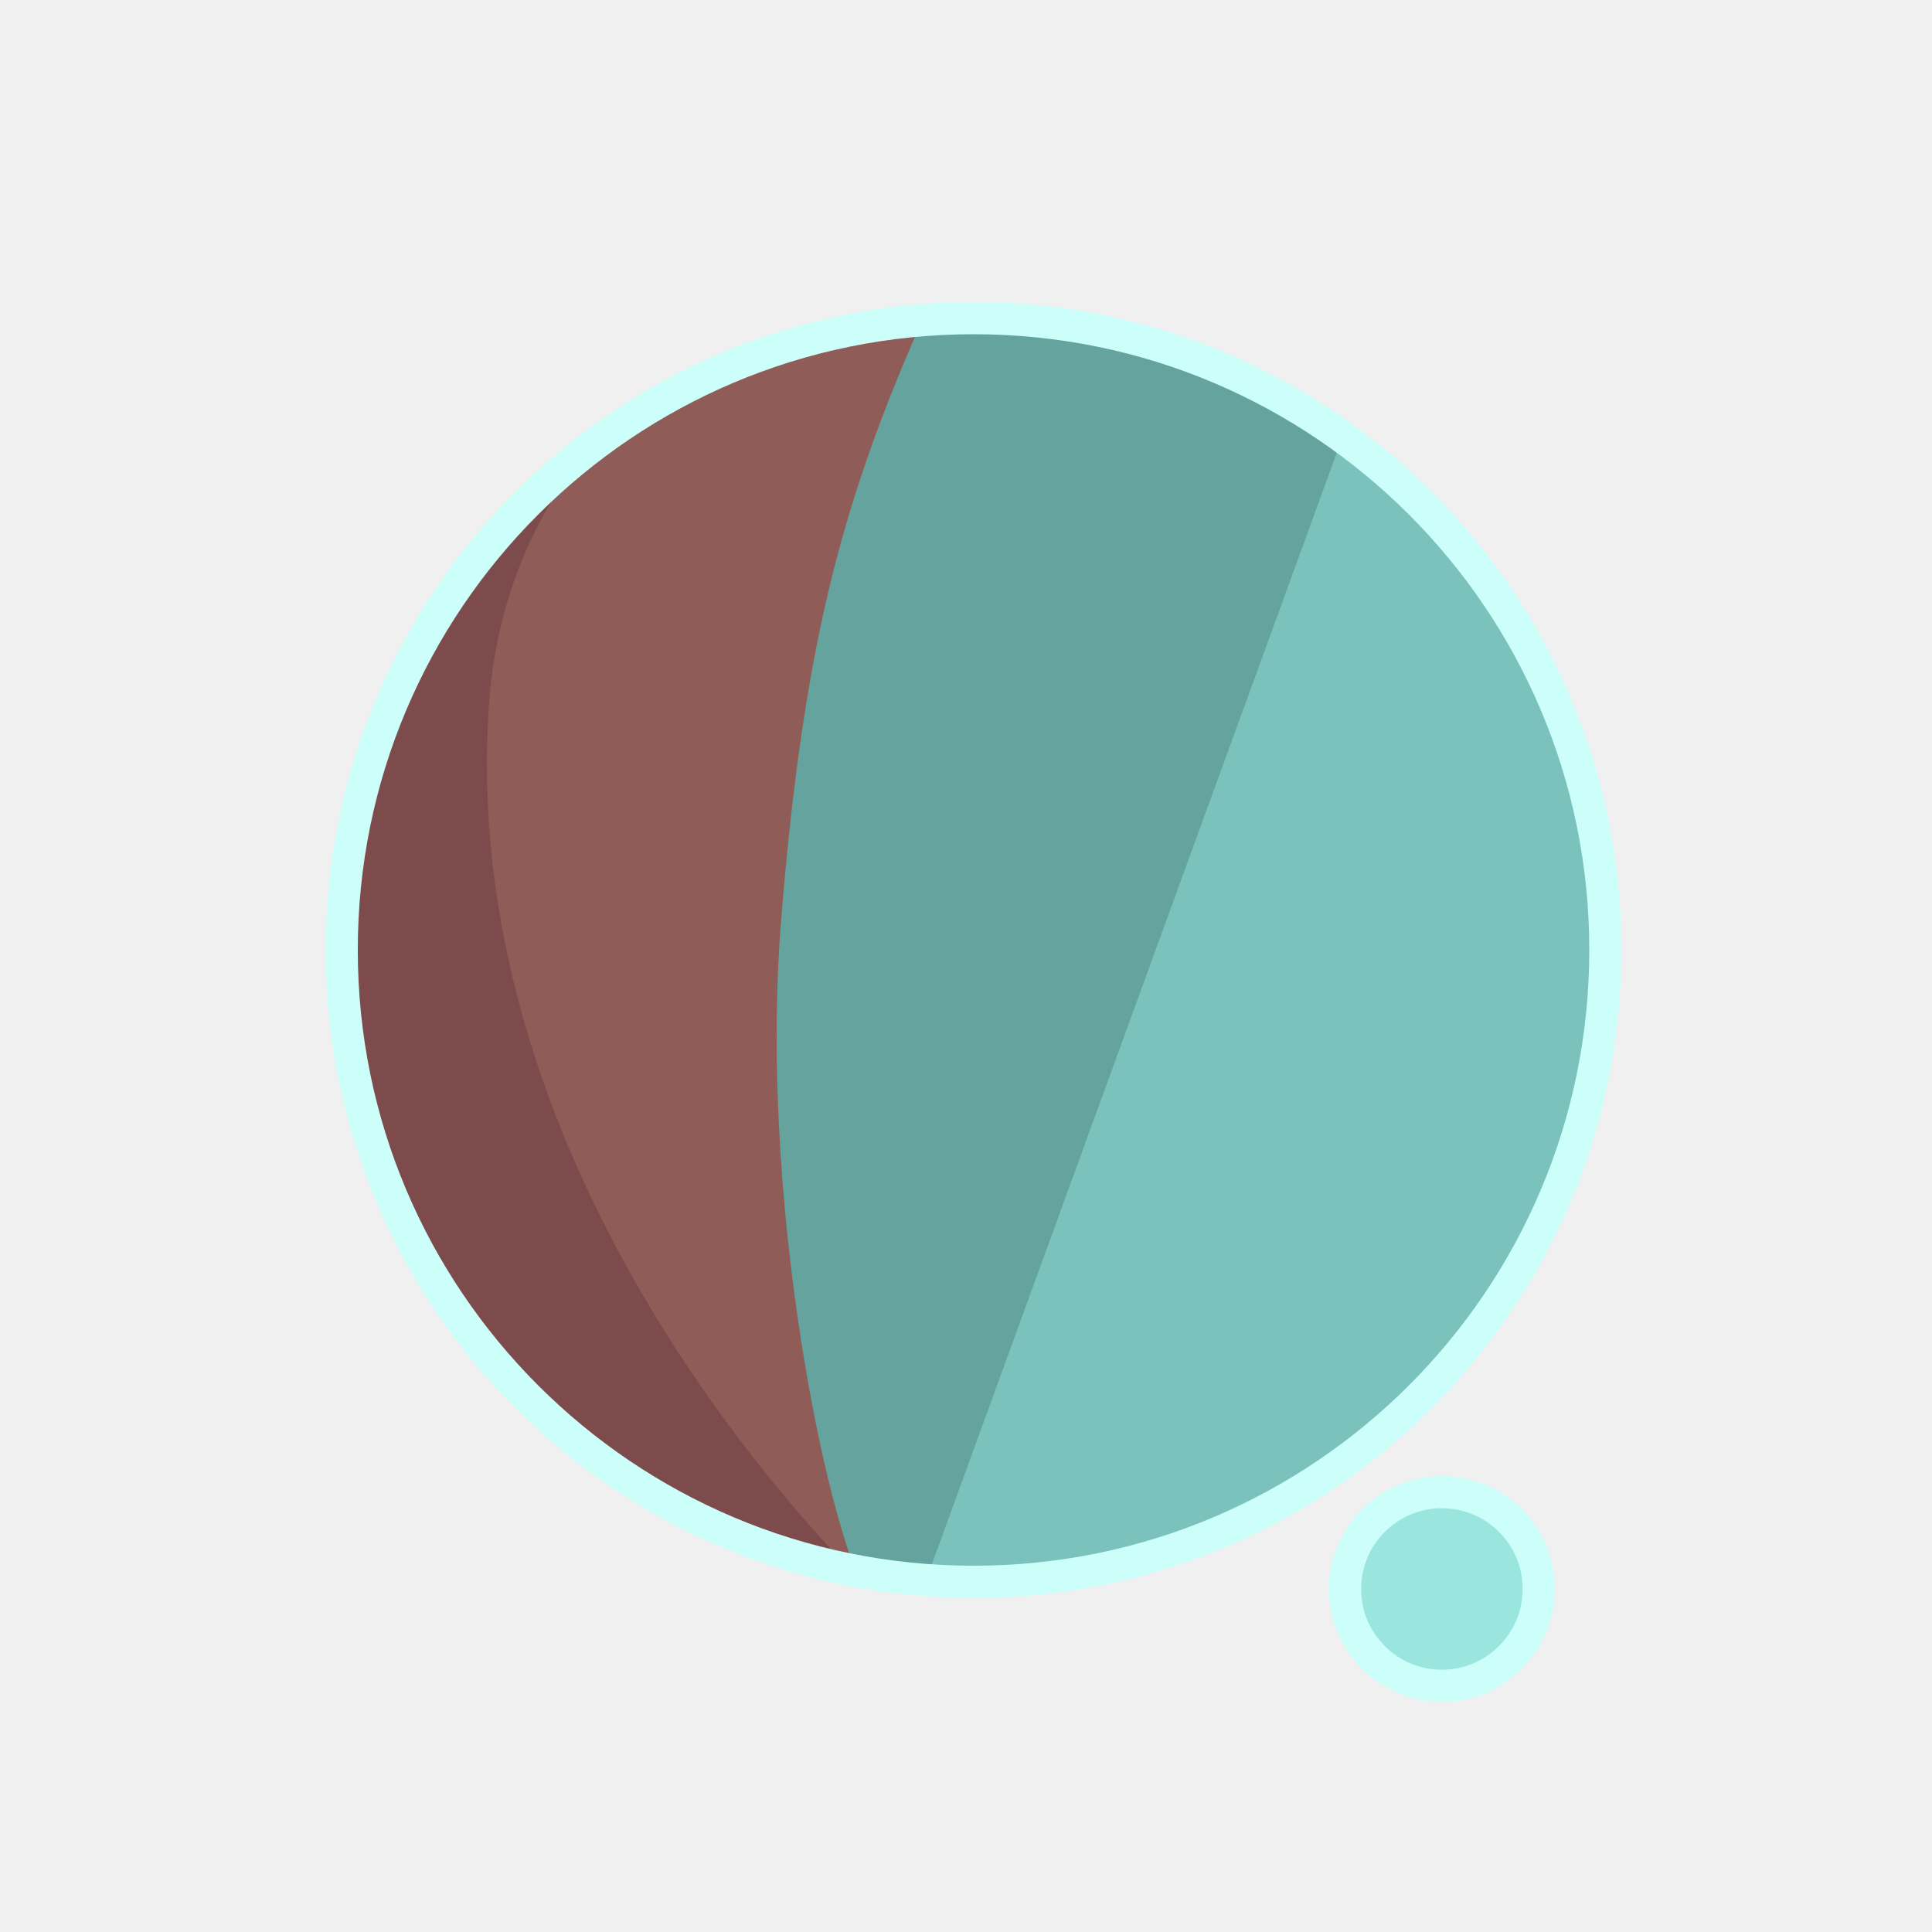
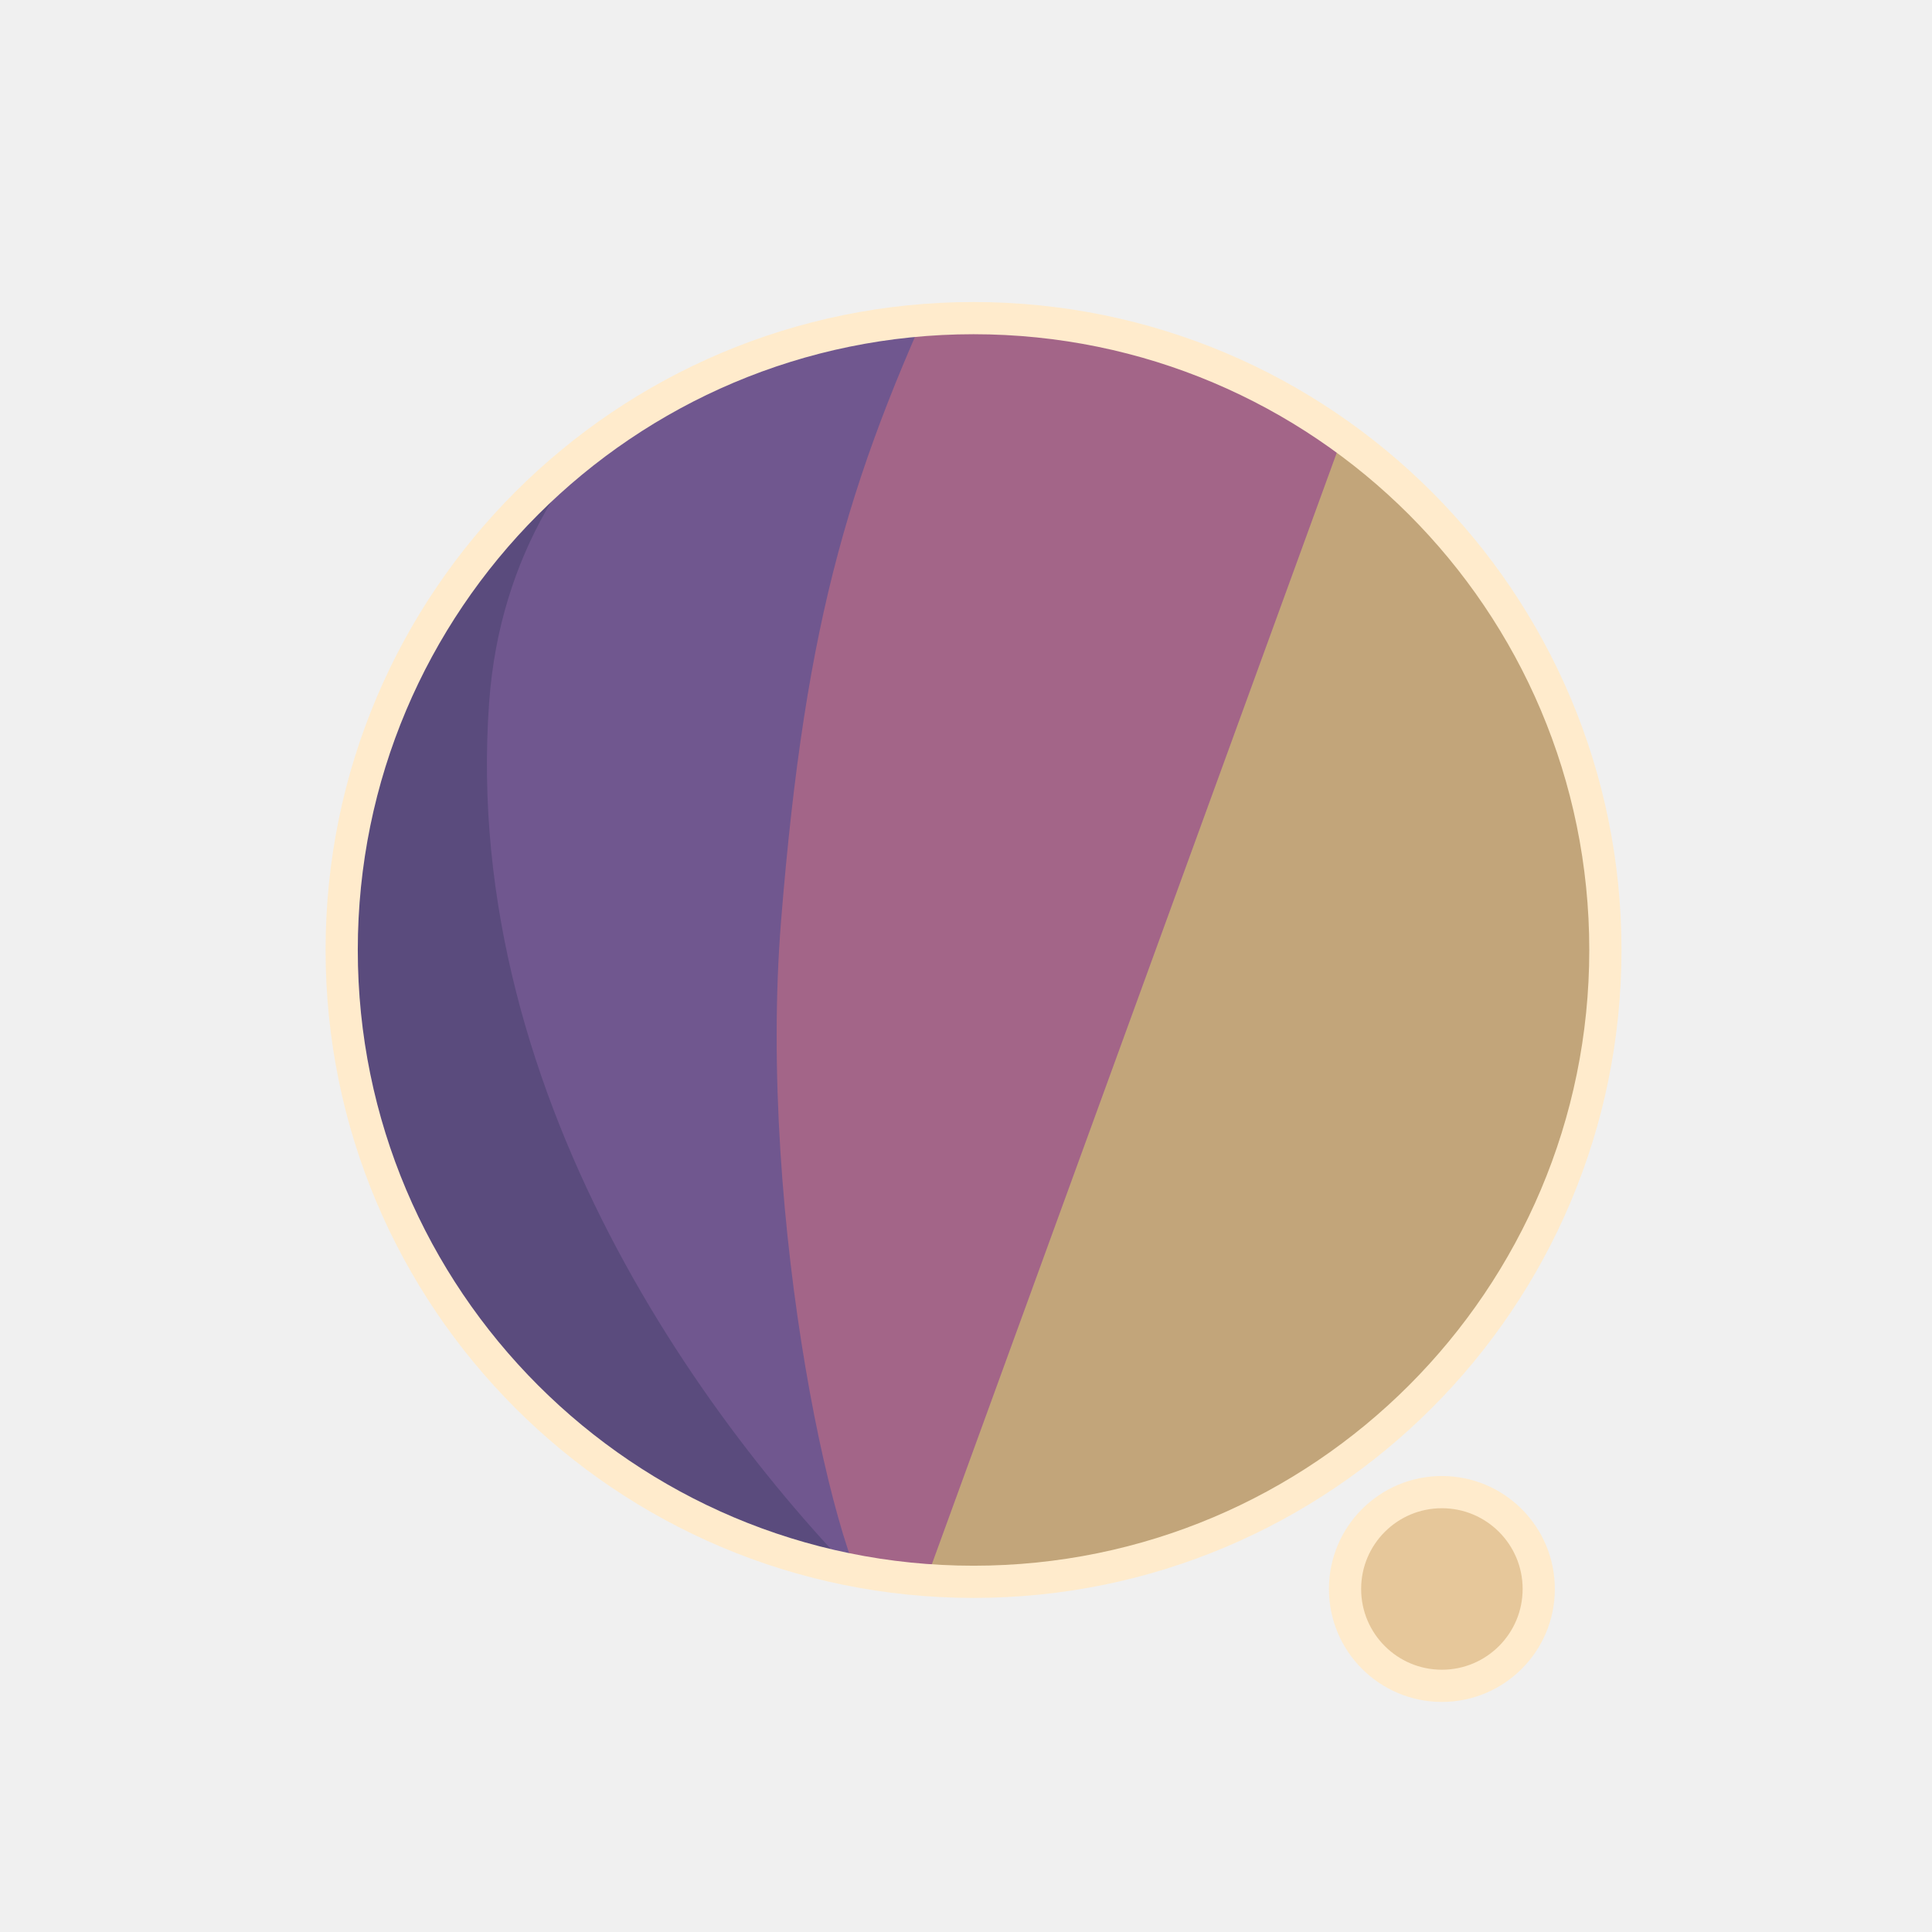
<svg xmlns="http://www.w3.org/2000/svg" width="300" height="300" viewBox="0 0 79.375 79.375" version="1.1" id="svg1">
  <defs id="defs1">
    <filter id="mask-powermask-path-effect5_inverse" style="color-interpolation-filters:sRGB" height="100" width="100" x="-50" y="-50">
      <feColorMatrix id="mask-powermask-path-effect5_primitive1" values="1" type="saturate" result="fbSourceGraphic" />
      <feColorMatrix id="mask-powermask-path-effect5_primitive2" values="-1 0 0 0 1 0 -1 0 0 1 0 0 -1 0 1 0 0 0 1 0 " in="fbSourceGraphic" />
    </filter>
    <clipPath clipPathUnits="userSpaceOnUse" id="clipPath1">
      <circle style="display:inline;fill:#000000;fill-opacity:1;stroke:none;stroke-width:0.214" id="circle3" cx="44.886" cy="38.249" r="22.842" />
    </clipPath>
    <clipPath clipPathUnits="userSpaceOnUse" id="clipPath3">
      <circle style="display:inline;opacity:1;fill:#000000;fill-opacity:1;stroke:none;stroke-width:2.646;stroke-dasharray:none;stroke-opacity:1" id="circle4" cx="39.235" cy="39.029" r="25.959" />
    </clipPath>
    <clipPath clipPathUnits="userSpaceOnUse" id="clipPath4">
      <circle style="display:inline;opacity:1;fill:#000000;fill-opacity:1;stroke:none;stroke-width:0.243" id="circle5" cx="39.997" cy="39.029" r="25.959" />
    </clipPath>
    <clipPath clipPathUnits="userSpaceOnUse" id="clipPath19">
      <g id="g20" style="display:inline">
        <circle style="display:inline;opacity:1;fill:#ffffff;fill-opacity:1;stroke:#000000;stroke-width:1.323;stroke-dasharray:none;stroke-opacity:1" id="circle20" cx="39.997" cy="39.029" r="25.959" />
        <path style="display:inline;fill:#ffffff;fill-opacity:1;stroke:none;stroke-width:1.323;stroke-linecap:round;stroke-linejoin:round;stroke-dasharray:none;stroke-opacity:1" d="M 40.972,71.749 65.107,9.074 51.262,8.513 29.654,71.374 Z" id="path20" />
      </g>
    </clipPath>
  </defs>
  <g id="layer1">
-     <circle style="display:inline;opacity:1;fill:#7AC2BB;fill-opacity:1;stroke:none;stroke-width:2.646;stroke-dasharray:none;stroke-opacity:1" id="path1" cx="39.997" cy="39.029" r="25.959" />
-     <circle style="display:inline;opacity:1;fill:#9AE6DF;fill-opacity:1;stroke:#CCFFFA;stroke-width:1.323;stroke-linecap:round;stroke-linejoin:round;stroke-dasharray:none;stroke-opacity:1" id="path23" cx="59.239" cy="65.282" r="3.979" />
-     <path style="display:inline;opacity:1;fill:#65A39E;fill-opacity:1;stroke:none;stroke-width:2.646;stroke-linecap:round;stroke-linejoin:round;stroke-dasharray:none;stroke-opacity:1" d="M 14.114,8.183 56.981,12.942 37.387,66.729 7.337,66.366 Z" id="path4" clip-path="url(#clipPath4)" />
-     <path style="display:inline;opacity:1;fill:#8F5C57;fill-opacity:1;stroke:none;stroke-width:2.646;stroke-linecap:round;stroke-linejoin:round;stroke-dasharray:none;stroke-opacity:1" d="m 38.537,10.093 c -4.366,9.204 -6.195,15.177 -7.208,27.727 -0.992,12.295 2.307,27.137 4.048,28.492 L 8.159,69.099 11.655,10.117 Z" id="path8" clip-path="url(#clipPath3)" transform="translate(0.7619726)" />
-     <path style="display:inline;opacity:1;fill:#7D4B4B;fill-opacity:1;stroke:none;stroke-width:2.646;stroke-linecap:round;stroke-linejoin:round;stroke-dasharray:none;stroke-opacity:1" d="m 42.193,12.318 c -4.211,1.987 -14.039,6.189 -14.818,16.984 -1.049,14.531 8.417,27.086 14.901,33.188 l -22.177,3.33 -0.971,-51.47 z" id="path12" clip-path="url(#clipPath1)" transform="matrix(1.1365,0,0,1.1365,-11.01583,-4.44086)" />
+     <circle style="display:inline;opacity:1;fill:#C2A57A;fill-opacity:1;stroke:none;stroke-width:2.646;stroke-dasharray:none;stroke-opacity:1" id="path1" cx="39.997" cy="39.029" r="25.959" />
+     <circle style="display:inline;opacity:1;fill:#E6C79A;fill-opacity:1;stroke:#FFEBCC;stroke-width:1.323;stroke-linecap:round;stroke-linejoin:round;stroke-dasharray:none;stroke-opacity:1" id="path23" cx="59.239" cy="65.282" r="3.979" />
+     <path style="display:inline;opacity:1;fill:#A36588;fill-opacity:1;stroke:none;stroke-width:2.646;stroke-linecap:round;stroke-linejoin:round;stroke-dasharray:none;stroke-opacity:1" d="M 14.114,8.183 56.981,12.942 37.387,66.729 7.337,66.366 Z" id="path4" clip-path="url(#clipPath4)" />
+     <path style="display:inline;opacity:1;fill:#70578F;fill-opacity:1;stroke:none;stroke-width:2.646;stroke-linecap:round;stroke-linejoin:round;stroke-dasharray:none;stroke-opacity:1" d="m 38.537,10.093 c -4.366,9.204 -6.195,15.177 -7.208,27.727 -0.992,12.295 2.307,27.137 4.048,28.492 L 8.159,69.099 11.655,10.117 Z" id="path8" clip-path="url(#clipPath3)" transform="translate(0.7619726)" />
+     <path style="display:inline;opacity:1;fill:#5A4B7D;fill-opacity:1;stroke:none;stroke-width:2.646;stroke-linecap:round;stroke-linejoin:round;stroke-dasharray:none;stroke-opacity:1" d="m 42.193,12.318 c -4.211,1.987 -14.039,6.189 -14.818,16.984 -1.049,14.531 8.417,27.086 14.901,33.188 l -22.177,3.33 -0.971,-51.47 z" id="path12" clip-path="url(#clipPath1)" transform="matrix(1.1365,0,0,1.1365,-11.01583,-4.44086)" />
    <path style="display:inline;fill:none;stroke:#ffffff;stroke-width:5.292;stroke-linecap:round;stroke-linejoin:round;stroke-dasharray:none;stroke-opacity:1" d="M 56.155,14.893 37.161,67.307 c 0.345,-0.826 6.533,-17.661 9.644,-21.104 4.78,-5.292 13.008,-2.765 13.143,4.977 0.044,2.513 -1.431,15.998 -1.431,15.998" id="path2" clip-path="url(#clipPath19)" mask="none" />
-     <circle style="display:inline;opacity:1;fill:none;fill-opacity:0;stroke:#CCFFFA;stroke-width:1.323;stroke-dasharray:none;stroke-opacity:1" id="circle8" cx="39.997" cy="39.029" r="25.959" />
+     <circle style="display:inline;opacity:1;fill:none;fill-opacity:0;stroke:#FFEBCC;stroke-width:1.323;stroke-dasharray:none;stroke-opacity:1" id="circle8" cx="39.997" cy="39.029" r="25.959" />
  </g>
</svg>
